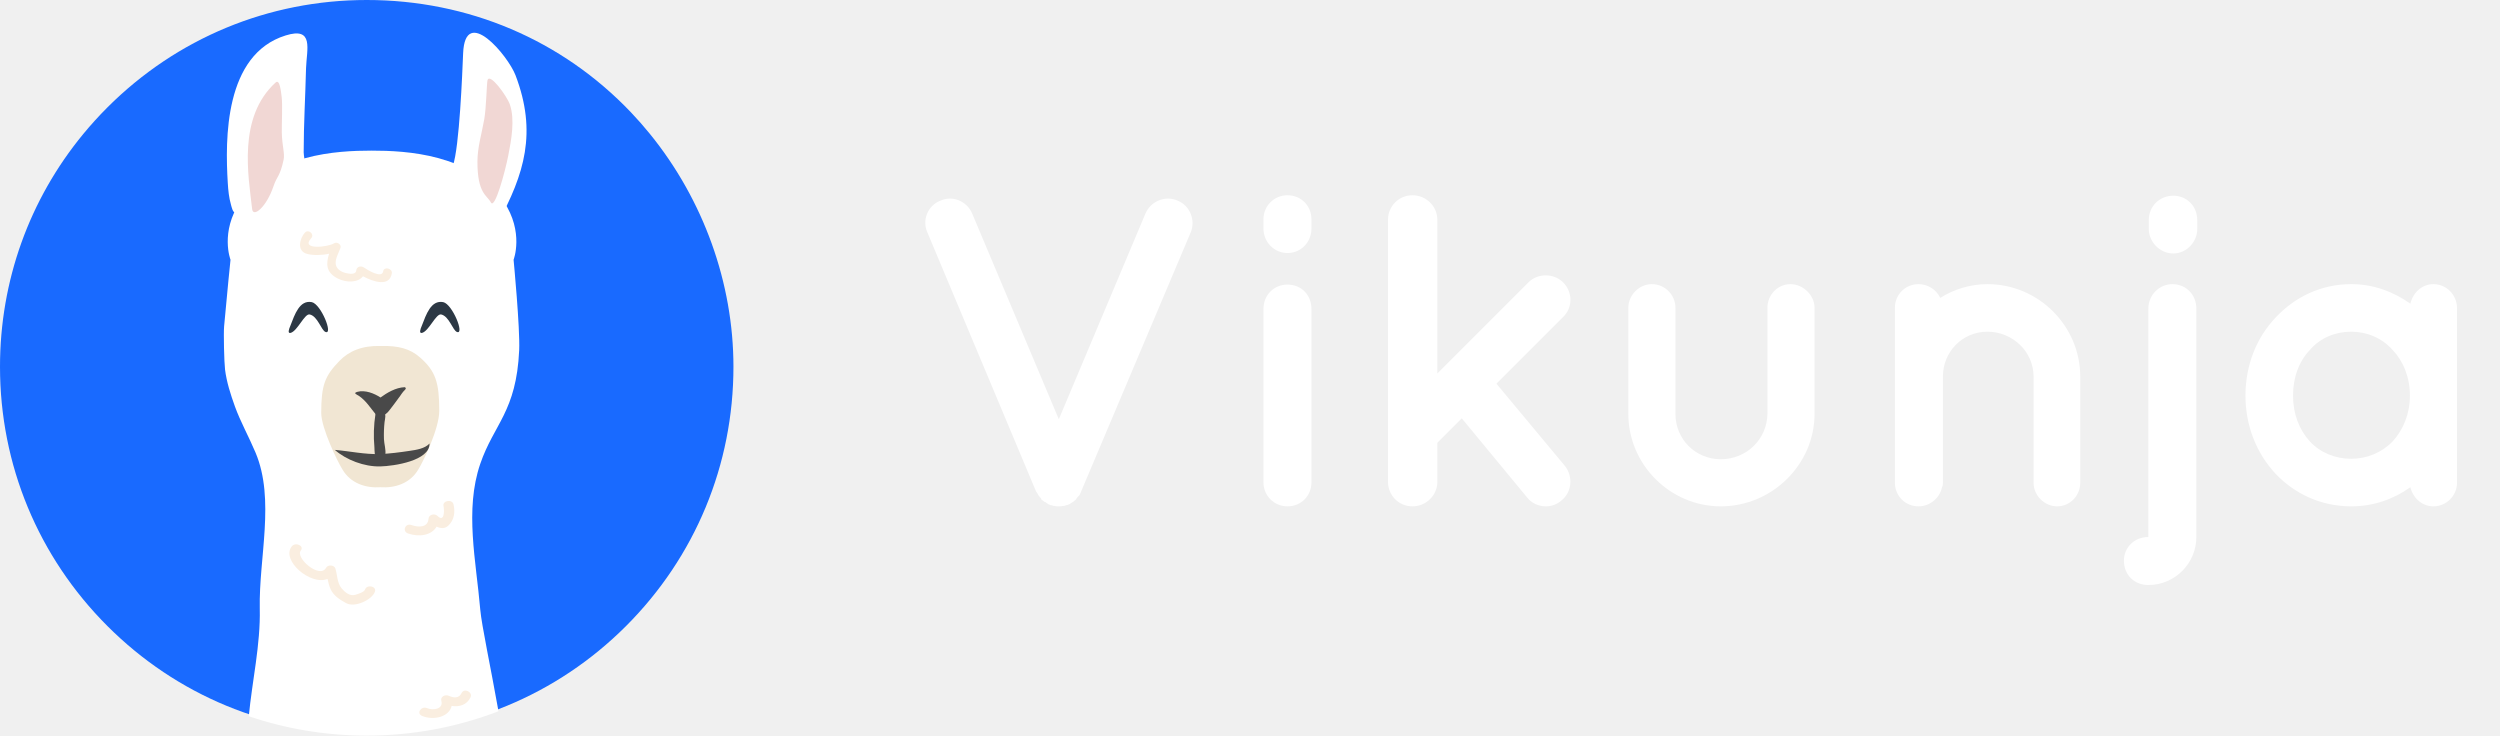
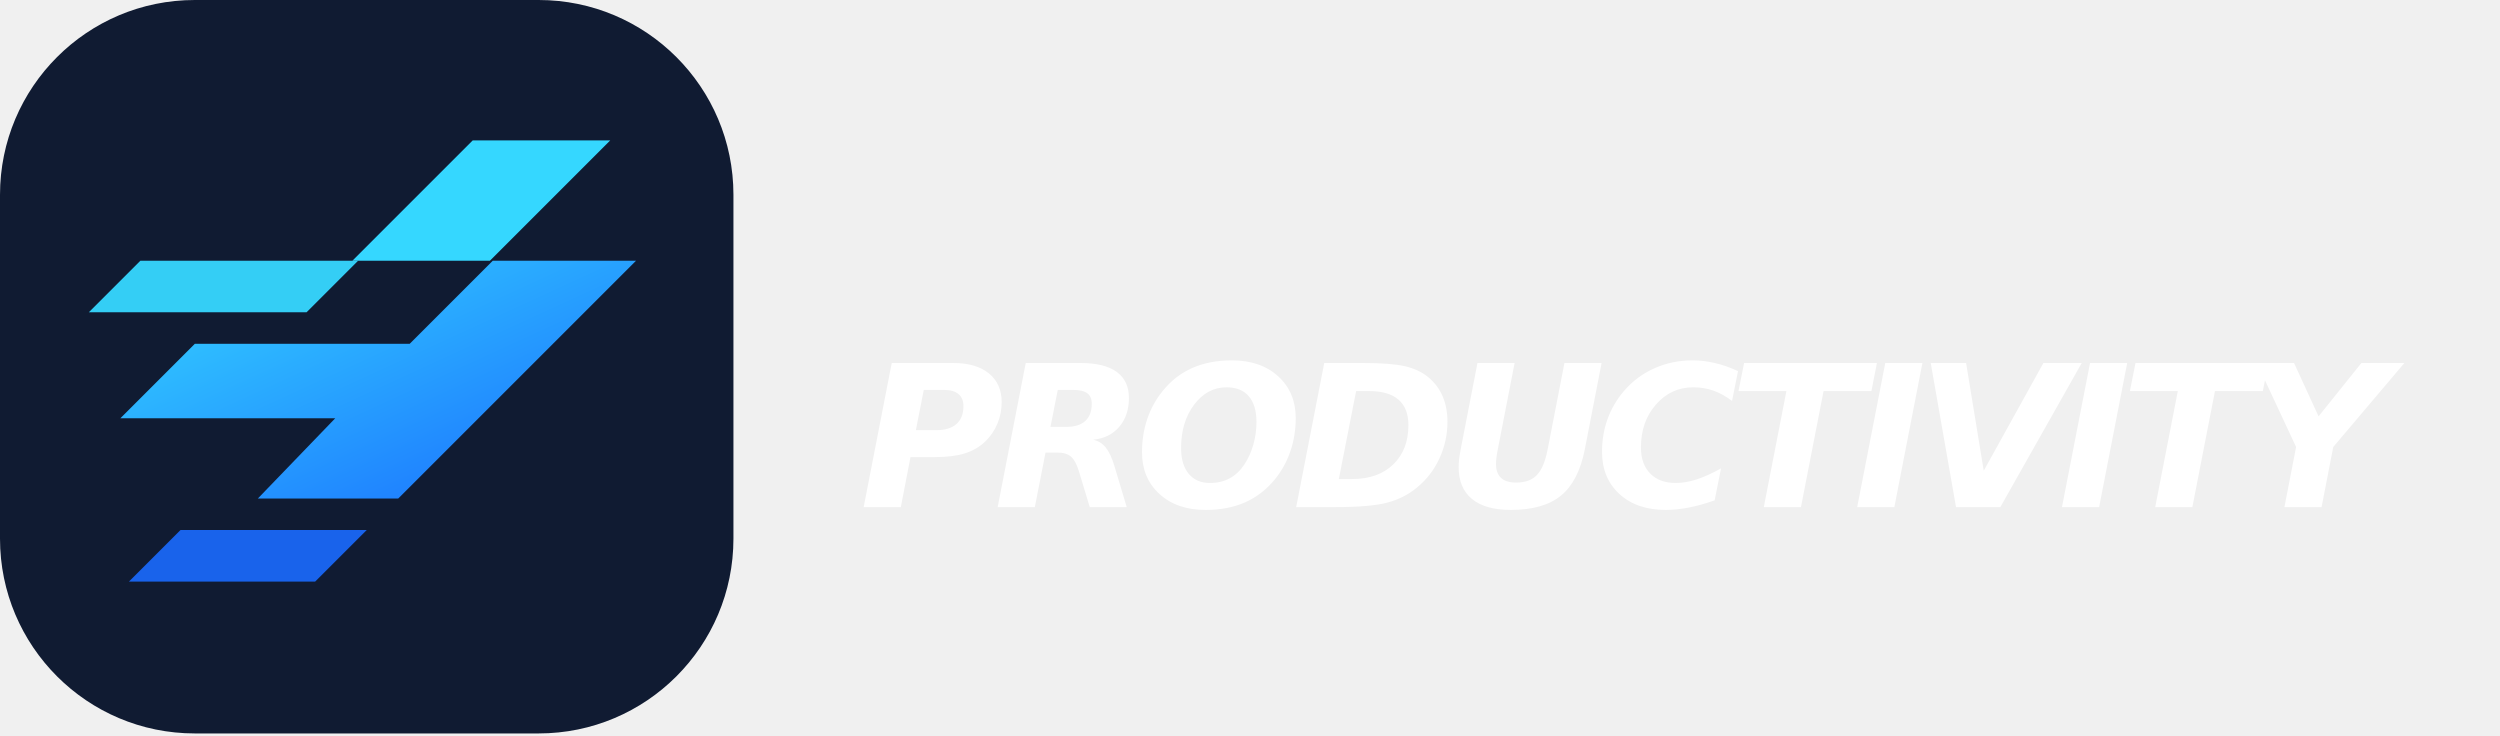
- <svg xmlns="http://www.w3.org/2000/svg" version="1.1" id="svg2" xml:space="preserve" width="872.589" height="256.75" viewBox="0 0 872.589 256.75">
-   <defs id="defs6" />
-   <g id="g10" transform="matrix(1.333333,0,0,-1.333333,-88.27488,376.1114)">
-     <g id="g12" transform="matrix(0.1,0,0,0.1,9.547965,-4.243537)">
-       <path d="m 2268.208,2512.333 c -15.884,19.573 -32.512,38.571 -49.949,56.877 -180.601,189.624 -426.245,294.062 -691.674,294.062 -256.432,0 -497.507,-99.862 -678.826,-281.178 -22.365,-22.368 -43.484,-45.656 -63.335,-69.76 C 643.337,2341.051 566.582,2128.062 566.582,1903.267 c 0,-256.421 99.861,-497.496 281.177,-678.823 C 1029.078,1043.128 1270.153,943.27 1526.585,943.27 c 256.428,0 497.503,99.858 678.827,281.174 181.319,181.327 281.17,422.402 281.17,678.823 0,219.209 -78.86,437.224 -218.374,609.066" style="fill:#196aff;fill-opacity:1;fill-rule:nonzero;stroke:none;stroke-width:0.366" id="path44" />
-       <path d="m 1823.731,1648.87 c 35.688,104.495 94.631,136.487 101.957,297.738 2.575,56.667 -14.661,236.659 -14.661,236.659 0,0 28.013,72.169 -25.823,152.562 -83.476,124.652 -255.399,133.127 -345.688,133.127 -90.29,0 -260.205,-8.475 -343.685,-133.127 -53.84,-80.394 -25.826,-152.562 -25.826,-152.562 0,0 -9.536,-92.571 -16.752,-174.219 -1.7,-19.16 0.158,-94.95 2.454,-113.261 4.128,-32.812 14.481,-65.05 25.808,-96.432 14.342,-39.735 36.82,-80.055 53.983,-120.824 51.799,-123.082 8.451,-275.526 11.1,-408.252 2.238,-94.211 -20.013,-189.779 -28.731,-281.909 98.129,-33.338 202.087,-50.725 308.718,-50.725 119.834,0 236.306,21.899 344.901,63.789 -20.394,115.349 -44.092,224.757 -47.748,266.5 -10.646,126.196 -41.304,260.039 -0.01,380.937" style="fill:#ffffff;fill-opacity:1;fill-rule:nonzero;stroke:none;stroke-width:0.367" id="path46" />
-       <path d="m 1162.884,2383.86 c 1.15,-18.73 2.997,-37.93 8.272,-56.159 1.656,-5.682 4.103,-19.683 11.415,-21.764 9.092,-2.59 25.911,8.257 32.288,12.957 12.356,9.096 23.925,18.459 36.285,27.651 7.883,5.861 16.492,10.47 24.211,16.496 8.4,6.546 14.719,14.474 21.709,22.178 8.484,9.36 14.847,19.049 21.372,29.497 5.103,8.155 37.069,13.463 42.187,21.031 5.587,8.275 0.916,18.511 0.916,28.698 0,74.164 4.455,147.566 6.187,220.29 1.788,49.887 21.379,109.126 -53.44,85.743 -160.314,-49.887 -158.526,-271.257 -151.401,-386.619" style="fill:#ffffff;fill-opacity:1;fill-rule:nonzero;stroke:none;stroke-width:0.366" id="path48" />
-       <path d="m 1869.109,2279.701 c -1.612,1.751 -4.194,3.238 -6.261,4.77 -8.979,6.649 -17.445,13.606 -25.156,21.482 -9.411,9.613 -19.192,18.958 -28.163,28.929 -7.891,8.763 -17.313,16.602 -25.006,25.574 -5.129,5.96 -10.081,12.305 -14.609,18.562 -2.312,3.176 -3.52,6.997 -5.337,10.396 -2.707,5.011 -39.883,10.118 -36.19,15.005 6.301,8.33 20.328,15.397 23.702,24.94 17.243,48.667 24.771,244.526 26.852,294.512 5.352,127.831 117.57,-6.239 137.169,-57.682 57.008,-149.657 23.145,-258.78 -46.315,-386.615" style="fill:#ffffff;fill-opacity:1;fill-rule:nonzero;stroke:none;stroke-width:0.366" id="path50" />
-       <path d="m 1716.473,1787.861 c -0.081,73.805 -9.254,103.664 -50.407,139.752 -25.742,22.566 -55.836,31.175 -103.741,29.991 -47.901,1.183 -82.424,-13.378 -107.317,-39.223 -37.549,-38.992 -47.436,-62.053 -47.542,-135.858 -0.059,-39.893 42.956,-128.165 55.756,-148.536 21.244,-35.93 60.562,-48.85 99.104,-46.154 38.545,-2.696 77.867,10.224 99.096,46.154 12.811,20.372 55.107,106.954 55.052,153.874" style="fill:#f1e6d3;fill-opacity:1;fill-rule:nonzero;stroke:none;stroke-width:0.366" id="path52" />
-       <path d="m 1226.604,2316.082 c -9.616,86.088 -38.582,239.976 61.489,331.24 11.037,10.074 14.001,-24.2 15.848,-38.066 2.539,-19.038 -0.051,-73.416 0.337,-92.583 0.714,-36.087 8.275,-54.964 4.751,-71.46 -9.627,-45.092 -17.353,-42.183 -26.559,-69.603 -18.258,-54.378 -53.235,-83.066 -55.865,-59.529" style="fill:#f1d7d4;fill-opacity:1;fill-rule:nonzero;stroke:none;stroke-width:0.366" id="path54" />
-       <path d="m 1851.745,2333.09 c 10.243,-18.331 36.996,80.256 45.381,123.073 7.894,40.307 17.925,93.869 4.059,133.912 -7.436,21.482 -53.078,84.567 -58.463,62.892 -2.099,-8.418 -3.183,-71.097 -8.345,-101.089 -6.389,-37.109 -17.91,-73.805 -17.98,-111.544 -0.15,-84.568 25.335,-88.055 35.347,-107.243" style="fill:#f1d7d4;fill-opacity:1;fill-rule:nonzero;stroke:none;stroke-width:0.366" id="path56" />
-       <path d="m 1522.014,1319.745 c -2.169,-6.583 -18.595,-11.404 -24.764,-13.393 -14.91,-4.817 -28.145,6.938 -36.476,16.844 -11.583,13.73 -11.276,35.629 -16.126,51.642 -2.934,9.682 -19.533,10.997 -24.518,2.041 -16.628,-29.9 -81.161,26.365 -66.163,45.095 9.887,12.353 -13.781,23.262 -23.541,11.078 -28.948,-36.16 48.92,-103.496 93.579,-85.245 1.989,-9.034 4.074,-18.056 7.909,-26.636 7.524,-16.851 23.98,-27.739 41.011,-36.89 23.196,-12.437 68.258,9.407 75.142,30.255 4.792,14.503 -21.28,19.635 -26.053,5.209" style="fill:#faeee0;fill-opacity:1;fill-rule:nonzero;stroke:none;stroke-width:0.366" id="path58" />
-       <path d="m 1727.628,1538.229 c 2.396,-10.045 2.773,-44.073 -15.935,-25.456 -7.59,7.554 -22.665,3.095 -23.28,-7.008 -1.447,-23.387 -24.9,-23.903 -45.136,-16.833 -16.056,5.601 -24.533,-16.587 -8.605,-22.145 29.713,-10.367 61.961,-4.623 74.775,17.837 10.081,-4.744 21.485,-6.037 30.629,2.568 15.968,15.042 18.375,36.227 13.73,55.708 -3.528,14.763 -29.698,10.096 -26.178,-4.671" style="fill:#faeee0;fill-opacity:1;fill-rule:nonzero;stroke:none;stroke-width:0.366" id="path60" />
-       <path d="m 1775.042,1049.246 c -7.004,-14.316 -19.855,-13.422 -33.637,-7.411 -10.107,4.4 -22.606,-2.876 -19.558,-13.107 6.136,-20.522 -19.785,-26.515 -37.315,-19.196 -15.426,6.444 -28.834,-13.796 -13.243,-20.313 31.581,-13.181 71.728,-1.648 77.552,26.134 20.313,-3.22 39.71,2.484 49.396,22.31 6.704,13.682 -16.404,25.471 -23.196,11.583" style="fill:#faeee0;fill-opacity:1;fill-rule:nonzero;stroke:none;stroke-width:0.366" id="path62" />
-       <path d="m 1569.765,2153.262 c -3.253,-20.181 -41.095,3.319 -50.492,9.689 -8.272,5.598 -18.972,2.198 -19.983,-7.239 -1.352,-12.715 -18.481,-9.023 -26.31,-7.426 -14.807,3.011 -27.365,12.239 -27.717,26.105 -0.344,13.474 8.206,27.621 12.664,40.271 2.854,8.078 -8.722,16.965 -17.185,11.561 -15.239,-9.73 -88.714,-18.481 -59.452,13.547 9.323,10.202 -7.133,24.797 -16.555,14.481 -13.518,-14.8 -22.661,-48.7 6.583,-55.877 15.437,-3.784 37.776,-3.594 56.814,0.747 -7.949,-25.478 -9.616,-48.799 23.156,-65.17 22.145,-11.067 52.557,-10.99 65.445,6.107 27.116,-14.584 69.709,-28.731 75.6,7.763 2.088,12.906 -20.463,18.478 -22.57,5.44" style="fill:#faeee0;fill-opacity:1;fill-rule:nonzero;stroke:none;stroke-width:0.366" id="path64" />
-       <path d="m 1443.025,1685.571 c 39.366,-3.33 78.746,-12.272 118.479,-10.836 25.398,0.923 51.693,4.48 76.75,8.195 18.203,2.696 40.52,5.88 52.697,19.375 1.143,-45.018 -92.513,-59.108 -128.839,-60.023 -42.143,-1.066 -89.509,17.221 -119.087,43.289" style="fill:#494949;fill-opacity:1;fill-rule:nonzero;stroke:none;stroke-width:0.366" id="path66" />
-       <path d="m 1549.448,1779.491 c -4.502,-28.896 -5.433,-58.199 -2.722,-87.267 0.718,-7.598 -1.308,-25.709 8.796,-29.523 8.191,-3.095 18.317,2.722 19.654,10.111 2.26,12.455 -3.041,28.163 -3.491,40.919 -0.531,14.939 0,29.9 1.579,44.769 0.945,8.814 5.891,20.705 -4.198,26.914 -7.404,4.553 -18.258,2.872 -19.617,-5.924" style="fill:#494949;fill-opacity:1;fill-rule:nonzero;stroke:none;stroke-width:0.366" id="path68" />
-       <path d="m 1625.978,1849.738 c -23.661,-1.022 -45.63,-14.261 -63.397,-27.024 -16.082,10.675 -40.432,20.485 -60.694,14.774 -12.078,-3.392 -1.11,-7.096 3.927,-10.316 9.309,-6.191 16.895,-14.148 23.742,-22.368 10.389,-12.598 19.624,-25.826 30.709,-37.978 7.675,5.524 15.001,11.104 21.672,17.558 3.095,2.993 28.435,36.926 32.325,42.667 2.484,3.656 4.989,7.433 7.836,10.873 2.89,3.48 11.07,9.015 3.879,11.814" style="fill:#494949;fill-opacity:1;fill-rule:nonzero;stroke:none;stroke-width:0.366" id="path70" />
-       <path d="m 1326.521,2010.03 c 11.682,30.303 24.24,68.387 56.265,62.328 24.244,-5.195 56.697,-86.117 35.926,-78.124 -11.254,4.326 -20.207,41.106 -41.333,45.876 -13.422,3.033 -32.032,-43.502 -49.993,-48.261 -8.708,-2.301 -4.326,10.389 -0.865,18.181" style="fill:#2c3844;fill-opacity:1;fill-rule:nonzero;stroke:none;stroke-width:0.366" id="path72" />
-       <path d="m 1670.594,2010.03 c 11.686,30.303 24.244,68.387 56.269,62.328 24.24,-5.195 56.693,-86.117 35.922,-78.124 -11.254,4.326 -20.203,41.106 -41.333,45.876 -13.422,3.033 -32.032,-43.502 -49.99,-48.261 -8.708,-2.301 -4.33,10.389 -0.868,18.181" style="fill:#2c3844;fill-opacity:1;fill-rule:nonzero;stroke:none;stroke-width:0.366" id="path74" />
-       <g aria-label="Vikunja" transform="scale(1,-1)" style="font-style:normal;font-weight:normal;font-size:1163.381px;line-height:1.25;font-family:sans-serif;letter-spacing:0px;word-spacing:0px;fill:#000000;fill-opacity:1;stroke:none;stroke-width:29.085" id="text831">
-         <path d="m 3302.254,-1549.405 c 3.49,2.327 8.144,5.817 10.47,6.98 1.163,0 1.163,0 1.163,0 0,0 1.163,0 1.163,1.163 2.327,0 6.98,1.163 9.307,2.327 1.163,0 2.327,0 2.327,0 3.49,1.163 8.144,1.163 11.634,1.163 3.49,0 6.98,0 11.634,-1.163 1.163,0 2.327,0 2.327,0 3.49,-1.163 5.817,-2.327 9.307,-2.327 1.163,-1.163 1.163,-1.163 2.327,-1.163 0,0 0,0 0,0 3.49,-1.163 6.98,-4.654 9.307,-5.817 2.327,-1.163 2.327,-1.163 2.327,-1.163 2.327,-2.327 4.654,-3.49 6.98,-5.817 1.163,-1.163 1.163,-1.163 2.327,-3.49 1.163,-2.327 4.654,-4.654 5.817,-6.98 1.163,0 1.163,0 1.163,-1.163 2.327,-2.327 3.49,-6.98 4.654,-9.307 l 287.355,-679.414 c 12.797,-31.411 -2.327,-69.803 -34.901,-82.6 -31.411,-13.961 -69.803,1.163 -83.763,33.738 l -226.859,538.645 -226.859,-538.645 c -13.961,-32.575 -51.189,-47.699 -82.6,-33.738 -33.738,12.797 -48.862,51.189 -34.901,82.6 l 285.028,679.414 c 2.327,2.327 4.654,6.98 5.817,9.307 0,1.163 1.163,1.163 1.163,1.163 1.163,2.327 3.49,4.654 5.817,6.98 0,2.327 1.163,2.327 1.163,3.49 3.49,2.327 5.817,3.49 8.144,5.817 1.163,0 1.163,0 1.163,0 z" style="font-style:normal;font-variant:normal;font-weight:bold;font-stretch:normal;font-family:Quicksand;-inkscape-font-specification:'Quicksand Bold';stroke-width:29.085;fill-opacity:1;fill:#ffffff" id="path834" />
-         <path d="m 3936.842,-2118.299 c -34.901,0 -62.823,26.758 -62.823,63.986 v 453.719 c 0,34.901 27.921,62.823 62.823,62.823 36.065,0 62.823,-27.921 62.823,-62.823 v -453.719 c 0,-37.228 -26.758,-63.986 -62.823,-63.986 z m 62.823,-171.017 c 0,-34.901 -26.758,-62.823 -62.823,-62.823 -34.901,0 -62.823,27.921 -62.823,62.823 v 24.431 c 0,34.901 27.921,63.986 62.823,63.986 36.065,0 62.823,-29.084 62.823,-63.986 z" style="font-style:normal;font-variant:normal;font-weight:bold;font-stretch:normal;font-family:Quicksand;-inkscape-font-specification:'Quicksand Bold';stroke-width:29.085;fill-opacity:1;fill:#ffffff" id="path836" />
-         <path d="m 4264.043,-1537.772 c 36.065,0 65.149,-29.084 65.149,-63.986 v -102.378 l 63.986,-63.986 171.017,207.082 c 11.634,15.124 30.248,23.268 48.862,23.268 13.961,0 29.084,-4.654 40.718,-15.124 27.921,-22.104 31.411,-62.823 9.307,-90.744 l -179.161,-215.226 174.507,-174.507 c 25.594,-24.431 25.594,-65.149 0,-90.744 -24.431,-24.431 -66.313,-24.431 -90.744,0 l -238.493,238.493 v -402.53 c 0,-34.901 -29.084,-63.986 -65.149,-63.986 -36.065,0 -63.986,29.085 -63.986,63.986 v 686.395 c 0,34.901 27.921,63.986 63.986,63.986 z" style="font-style:normal;font-variant:normal;font-weight:bold;font-stretch:normal;font-family:Quicksand;-inkscape-font-specification:'Quicksand Bold';stroke-width:29.085;fill-opacity:1;fill:#ffffff" id="path838" />
-         <path d="m 5316.648,-1779.755 v -278.048 c 0,-32.575 -30.248,-61.659 -62.823,-61.659 -34.901,0 -60.496,29.084 -60.496,61.659 v 278.048 c -1.163,66.313 -54.679,118.665 -122.155,118.665 -66.313,0 -118.665,-52.352 -118.665,-118.665 v -278.048 c 0,-32.575 -26.758,-61.659 -61.659,-61.659 -33.738,0 -61.659,29.084 -61.659,61.659 v 278.048 c 0,132.625 109.358,241.983 241.983,241.983 133.789,0 245.473,-109.358 245.473,-241.983 z" style="font-style:normal;font-variant:normal;font-weight:bold;font-stretch:normal;font-family:Quicksand;-inkscape-font-specification:'Quicksand Bold';stroke-width:29.085;fill-opacity:1;fill:#ffffff" id="path840" />
-         <path d="m 5769.022,-2119.462 c -45.372,0 -88.417,13.96 -123.318,36.065 -10.47,-22.104 -32.575,-36.065 -57.006,-36.065 -34.901,0 -61.659,27.921 -61.659,61.659 v 180.324 c 0,0 0,0 0,0 v 278.048 c 0,33.738 26.758,61.659 61.659,61.659 30.248,0 55.842,-22.104 61.659,-50.025 2.327,-4.654 2.327,-8.144 2.327,-11.634 v -278.048 c 0,-65.149 51.189,-117.501 116.338,-117.501 66.313,0 120.992,52.352 120.992,117.501 v 278.048 c 0,33.738 29.084,61.659 61.659,61.659 33.738,0 60.496,-27.921 60.496,-61.659 v -278.048 c 0,-131.462 -108.194,-241.983 -243.147,-241.983 z" style="font-style:normal;font-variant:normal;font-weight:bold;font-stretch:normal;font-family:Quicksand;-inkscape-font-specification:'Quicksand Bold';stroke-width:29.085;fill-opacity:1;fill:#ffffff" id="path842" />
-         <path d="m 6255.642,-2199.735 c 34.901,0 62.823,-30.248 62.823,-63.986 v -23.268 c 0,-37.228 -27.921,-63.986 -62.823,-63.986 -34.901,0 -63.986,26.758 -63.986,63.986 v 23.268 c 0,33.738 29.084,63.986 63.986,63.986 z m -65.149,867.882 c 69.803,0 125.645,-57.006 125.645,-125.645 v -597.978 c 0,-36.065 -26.758,-63.986 -62.823,-63.986 -33.738,0 -62.823,27.921 -62.823,63.986 v 597.978 c 0,0 0,0 0,0 -37.228,0 -63.986,27.921 -63.986,61.659 0,37.228 26.758,63.986 63.986,63.986 z" style="font-style:normal;font-variant:normal;font-weight:bold;font-stretch:normal;font-family:Quicksand;-inkscape-font-specification:'Quicksand Bold';stroke-width:29.085;fill-opacity:1;fill:#ffffff" id="path844" />
-         <path d="m 6998.48,-2056.64 c 0,-34.901 -27.921,-62.822 -61.659,-62.822 -30.248,0 -53.516,22.104 -60.496,51.189 -44.208,-31.411 -96.561,-51.189 -154.73,-51.189 -79.11,0 -147.749,33.738 -197.775,87.254 -50.025,52.352 -79.11,124.482 -79.11,204.755 0,79.11 29.085,151.24 79.11,204.755 50.025,52.352 118.665,84.927 197.775,84.927 0,0 0,0 0,0 58.169,0 110.521,-18.614 154.73,-50.025 6.98,27.921 30.248,50.025 60.496,50.025 33.738,0 61.659,-27.921 61.659,-61.659 v -228.023 c 0,0 0,0 0,0 0,0 0,0 0,0 z m -168.69,349.014 c -27.921,29.084 -67.476,45.372 -108.194,45.372 -41.882,0 -81.437,-16.287 -108.195,-45.372 -27.921,-30.248 -44.209,-72.13 -44.209,-119.828 0,-48.862 16.287,-90.744 44.209,-119.828 26.758,-31.411 66.313,-47.699 108.195,-47.699 40.718,0 80.273,16.287 108.194,47.699 27.921,29.084 45.372,70.966 45.372,119.828 0,47.699 -17.451,89.58 -45.372,119.828 z" style="font-style:normal;font-variant:normal;font-weight:bold;font-stretch:normal;font-family:Quicksand;-inkscape-font-specification:'Quicksand Bold';stroke-width:29.085;fill-opacity:1;fill:#ffffff" id="path846" />
-       </g>
-     </g>
-   </g>
+ <svg xmlns="http://www.w3.org/2000/svg" role="img" aria-labelledby="title desc" viewBox="0 0 872.6 256.8" width="872.6" height="256.8">
+   <defs>
+     <linearGradient id="mark" x1="0" y1="0" x2="1" y2="1">
+       <stop offset="0" stop-color="#35D7FF" />
+       <stop offset="1" stop-color="#196AFF" />
+     </linearGradient>
+   </defs>
+   <rect x="0" y="0" width="256" height="256" rx="68" fill="#101B32" />
+   <path d="M42 146h75l-27 28h49l83-83h-50l-29 29H68z" fill="url(#mark)" />
+   <path d="M49 91h76l-18 18H31z" fill="#35D7FF" opacity=".95" />
+   <path d="M63 185h65l-18 18H45z" fill="#196AFF" opacity=".9" />
+   <path d="M165 49h48l-42 42h-48z" fill="#35D7FF" />
+   <text x="300" y="177" fill="#FFFFFF" font-family="DejaVu Sans, Arial, sans-serif" font-size="69" font-weight="900" font-style="italic" letter-spacing="-3.8" textLength="558" lengthAdjust="spacingAndGlyphs">PRODUCTIVITY</text>
</svg>
